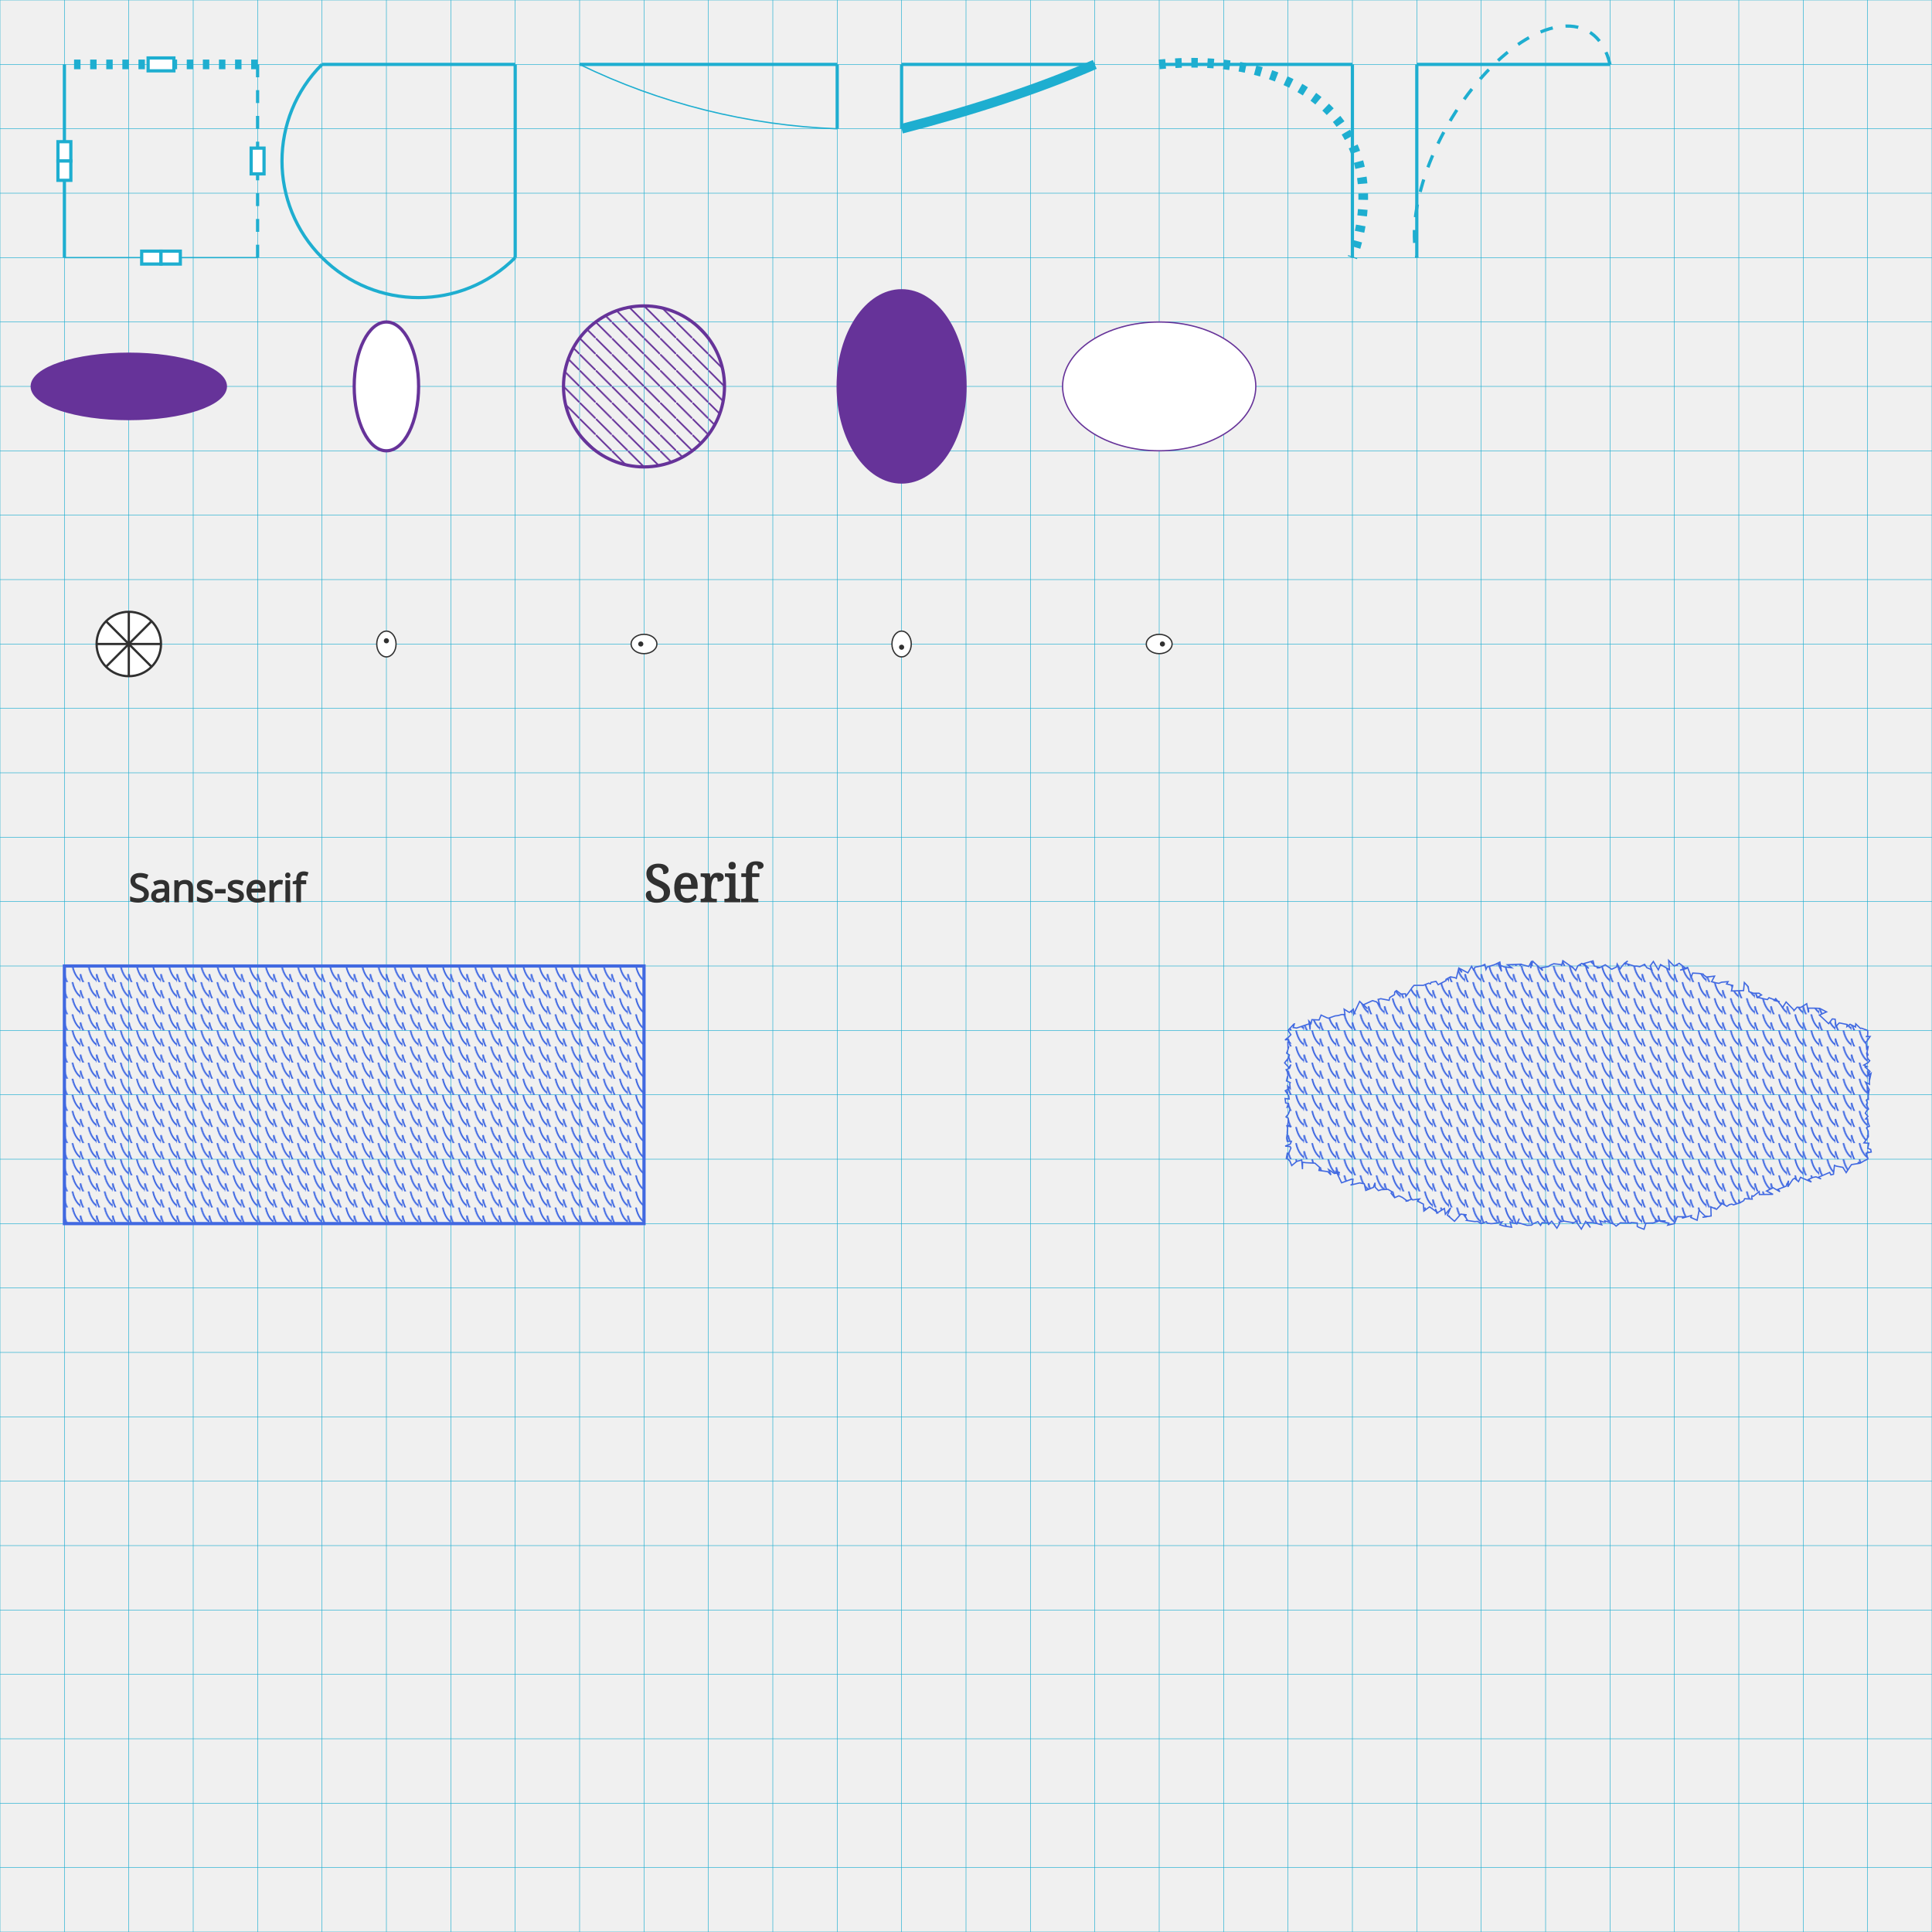
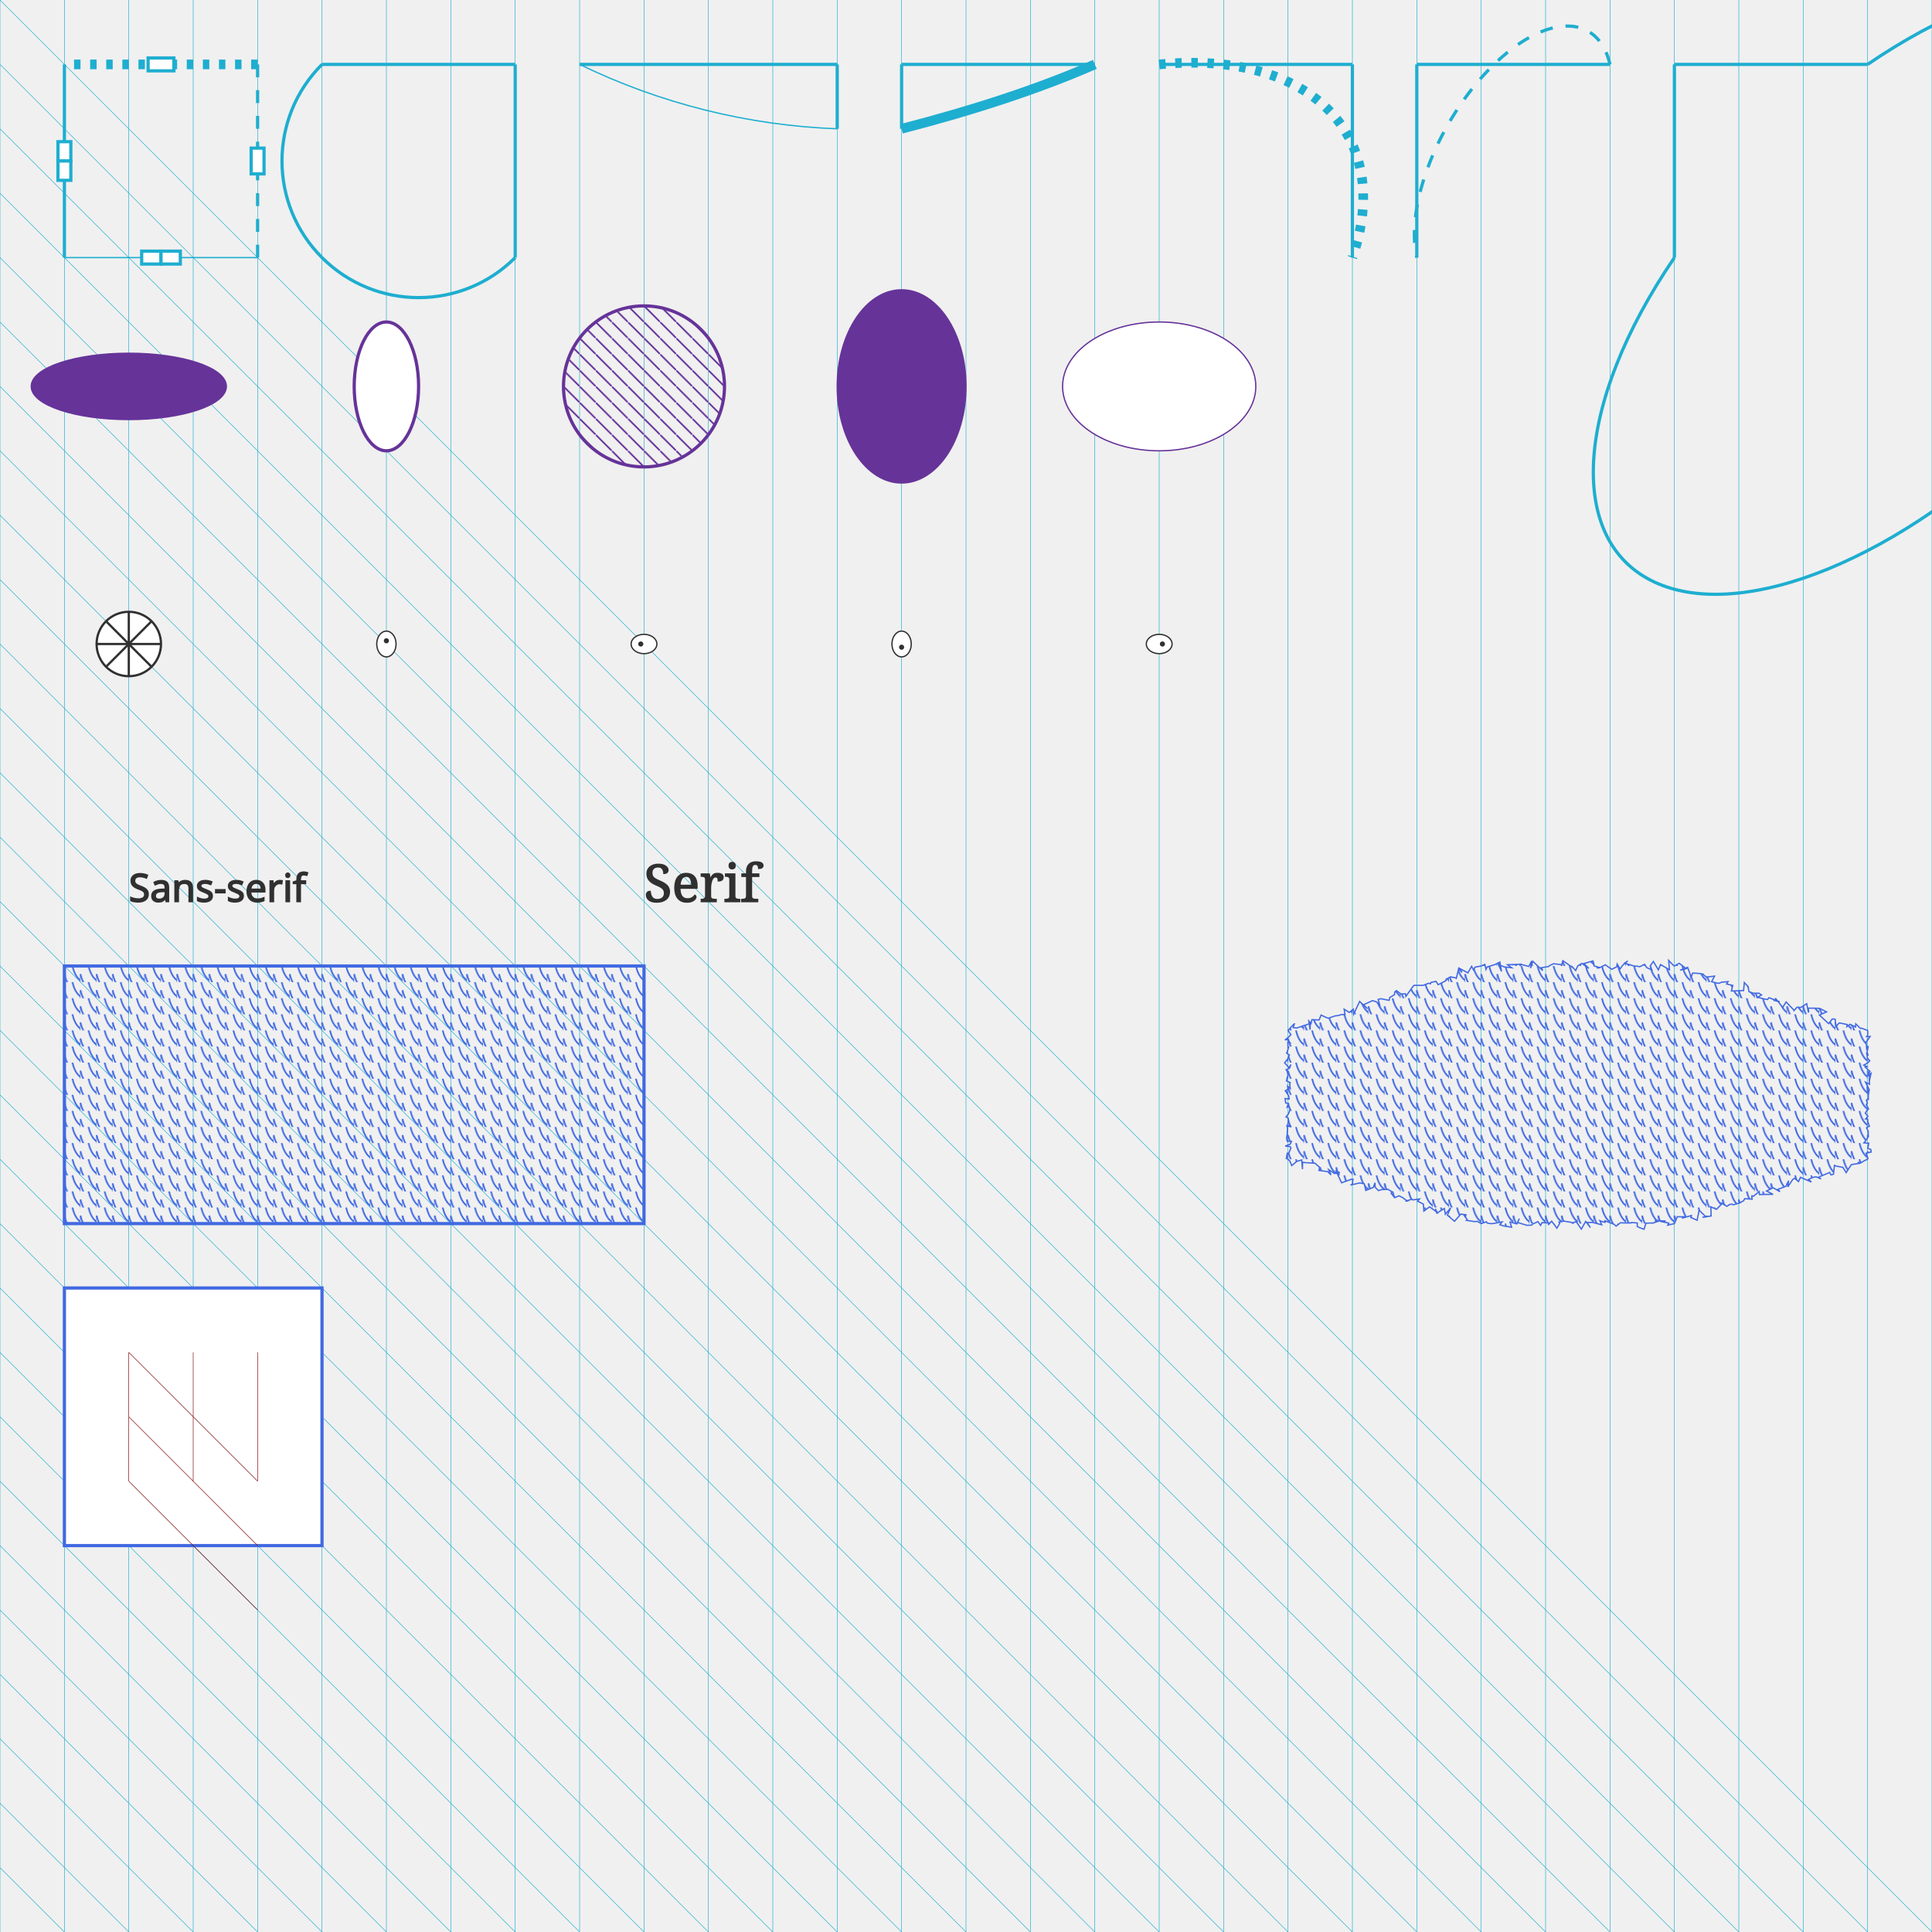
<svg xmlns="http://www.w3.org/2000/svg" viewBox="0 0 3000 3000" width="7.5in" height="7.5in">
  <defs>
    <pattern id="hatch00" viewBox="0 0 25.0 25.0" patternUnits="userSpaceOnUse" x="0" y="0" width="25.0" height="25.0">
      <g>
        <line stroke="#1EAED0" stroke-width="2.5" x1="0" y1="0" x2="25.0" y2="25.0" />
      </g>
    </pattern>
    <pattern id="wave00" viewBox="0 0 25.0 25.0" patternUnits="userSpaceOnUse" x="0" y="0" width="25.0" height="25.0">
      <g>
        <path stroke="#1EAED0" stroke-width="2.5" d="M 12.5 0.0 A 20.0 10.0 75 0 0 37.5 0.0 A 20.0 10.0 75 0 0 62.5 0.0 A 20.0 10.0 75 0 0 87.5 0.0 M 0.0 12.5 A 20.0 10.0 75 0 0 25.0 12.5 A 20.0 10.0 75 0 0 50.0 12.5 A 20.0 10.0 75 0 0 75.0 12.5" fill="none" />
      </g>
    </pattern>
  </defs>
-   <path stroke="#1EAED0" stroke-width="0.8" d="M 0 0 L 3000 0 M 0 100 L 3000 100 M 0 200 L 3000 200 M 0 300 L 3000 300 M 0 400 L 3000 400 M 0 500 L 3000 500 M 0 600 L 3000 600 M 0 700 L 3000 700 M 0 800 L 3000 800 M 0 900 L 3000 900 M 0 1000 L 3000 1000 M 0 1100 L 3000 1100 M 0 1200 L 3000 1200 M 0 1300 L 3000 1300 M 0 1400 L 3000 1400 M 0 1500 L 3000 1500 M 0 1600 L 3000 1600 M 0 1700 L 3000 1700 M 0 1800 L 3000 1800 M 0 1900 L 3000 1900 M 0 2000 L 3000 2000 M 0 2100 L 3000 2100 M 0 2200 L 3000 2200 M 0 2300 L 3000 2300 M 0 2400 L 3000 2400 M 0 2500 L 3000 2500 M 0 2600 L 3000 2600 M 0 2700 L 3000 2700 M 0 2800 L 3000 2800 M 0 2900 L 3000 2900 M 0 3000 L 3000 3000 M 0 0 L 0 3000 M 100 0 L 100 3000 M 200 0 L 200 3000 M 300 0 L 300 3000 M 400 0 L 400 3000 M 500 0 L 500 3000 M 600 0 L 600 3000 M 700 0 L 700 3000 M 800 0 L 800 3000 M 900 0 L 900 3000 M 1000 0 L 1000 3000 M 1100 0 L 1100 3000 M 1200 0 L 1200 3000 M 1300 0 L 1300 3000 M 1400 0 L 1400 3000 M 1500 0 L 1500 3000 M 1600 0 L 1600 3000 M 1700 0 L 1700 3000 M 1800 0 L 1800 3000 M 1900 0 L 1900 3000 M 2000 0 L 2000 3000 M 2100 0 L 2100 3000 M 2200 0 L 2200 3000 M 2300 0 L 2300 3000 M 2400 0 L 2400 3000 M 2500 0 L 2500 3000 M 2600 0 L 2600 3000 M 2700 0 L 2700 3000 M 2800 0 L 2800 3000 M 2900 0 L 2900 3000 M 3000 0 L 3000 3000" />
+   <path stroke="#1EAED0" stroke-width="0.8" d="M 0 0 L 3000 3000 M 0 100 L 3000 3100 M 0 200 L 3000 3200 M 0 300 L 3000 3300 M 0 400 L 3000 3400 M 0 500 L 3000 3500 M 0 600 L 3000 3600 M 0 700 L 3000 3700 M 0 800 L 3000 3800 M 0 900 L 3000 3900 M 0 1000 L 3000 4000 M 0 1100 L 3000 4100 M 0 1200 L 3000 4200 M 0 1300 L 3000 4300 M 0 1400 L 3000 4400 M 0 1500 L 3000 4500 M 0 1600 L 3000 4600 M 0 1700 L 3000 4700 M 0 1800 L 3000 4800 M 0 1900 L 3000 4900 M 0 2000 L 3000 5000 M 0 2100 L 3000 5100 M 0 2200 L 3000 5200 M 0 2300 L 3000 5300 M 0 2400 L 3000 5400 M 0 2500 L 3000 5500 M 0 2600 L 3000 5600 M 0 2700 L 3000 5700 M 0 2800 L 3000 5800 M 0 2900 L 3000 5900 M 0 3000 L 3000 6000 M 0 0 L 0 3000 M 100 0 L 100 3000 M 200 0 L 200 3000 M 300 0 L 300 3000 M 400 0 L 400 3000 M 500 0 L 500 3000 M 600 0 L 600 3000 M 700 0 L 700 3000 M 800 0 L 800 3000 M 900 0 L 900 3000 M 1000 0 L 1000 3000 M 1100 0 L 1100 3000 M 1200 0 L 1200 3000 M 1300 0 L 1300 3000 M 1400 0 L 1400 3000 M 1500 0 L 1500 3000 M 1600 0 L 1600 3000 M 1700 0 L 1700 3000 M 1800 0 L 1800 3000 M 1900 0 L 1900 3000 M 2000 0 L 2000 3000 M 2100 0 L 2100 3000 M 2200 0 L 2200 3000 M 2300 0 L 2300 3000 M 2400 0 L 2400 3000 M 2500 0 L 2500 3000 M 2600 0 L 2600 3000 M 2700 0 L 2700 3000 M 2800 0 L 2800 3000 M 2900 0 L 2900 3000 M 3000 0 L 3000 3000" />
  <path stroke="#1EAED0" stroke-width="5.0" d="M 100.0 100.0 L 100.0 400.0" />
  <path stroke="#1EAED0" stroke-width="2.0" d="M 100.0 400.0 L 400.0 400.0" />
  <path stroke="#1EAED0" stroke-dasharray="20.0 20.0" stroke-width="5.0" d="M 400.0 400.0 L 400.0 100.0" />
  <path stroke="#1EAED0" stroke-dasharray="10.0 15.0" stroke-width="15.0" d="M 400.0 100.0 L 100.0 100.0" />
  <rect stroke="#1EAED0" stroke-width="5.0" x="230.0" y="90.0" width="40.0" height="20.0" fill="white" />
  <rect stroke="#1EAED0" stroke-width="5.0" x="390.0" y="230.0" width="20.0" height="40.0" fill="white" />
  <rect stroke="#1EAED0" stroke-width="5.0" x="220.0" y="390.0" width="30.0" height="20.0" fill="white" />
  <rect stroke="#1EAED0" stroke-width="5.0" x="250.0" y="390.0" width="30.0" height="20.0" fill="white" />
  <rect stroke="#1EAED0" stroke-width="5.0" x="90.0" y="220.0" width="20.0" height="30.0" fill="white" />
  <rect stroke="#1EAED0" stroke-width="5.0" x="90.0" y="250.0" width="20.0" height="30.0" fill="white" />
  <path stroke="#1EAED0" stroke-width="5.0" d="M 500.0 100.0 L 800.0 100.0" />
  <path stroke="#1EAED0" stroke-width="5.0" d="M 800.0 100.0 L 800.0 400.0" />
  <path stroke="#1EAED0" stroke-width="5.0" d="M 500.0 100.0 A 150.0 150.0 0.0 0 0 800.0 400.0" fill="none" />
  <path stroke="#1EAED0" stroke-width="5.0" d="M 900.0 100.0 L 1300.0 100.0" />
  <path stroke="#1EAED0" stroke-width="5.0" d="M 1300.0 100.0 L 1300.0 200.0" />
  <path stroke="#1EAED0" stroke-width="2.0" d="M 900.0 100.0 A 1000.0 1000.0 0.0 0 0 1300.0 200.0" fill="none" />
  <path stroke="#1EAED0" stroke-width="5.0" d="M 1400.0 100.0 L 1700.0 100.0" />
  <path stroke="#1EAED0" stroke-width="5.0" d="M 1400.0 100.0 L 1400.0 200.0" />
  <path stroke="#1EAED0" stroke-width="15.0" d="M 1400.0 200.0 A 500.0 2000.0 270.0 0 0 1700.0 100.0" fill="none" />
+   <path stroke="#1EAED0" stroke-width="5.0" d="M 1800.0 100.0 L 2100.0 100.0" />
+   <path stroke="#1EAED0" stroke-width="5.0" d="M 2100.0 100.0 L 2100.0 400.0" />
+   <path stroke="#1EAED0" stroke-dasharray="10.0 15.0" stroke-width="15.0" d="M 1800.0 100.0 A 300.0 500.0 60.0 0 1 2100.0 400.0" fill="none" />
  <path stroke="#1EAED0" stroke-width="5.0" d="M 2200.0 100.0 L 2500.0 100.0" />
  <path stroke="#1EAED0" stroke-width="5.0" d="M 2200.0 100.0 L 2200.0 400.0" />
  <path stroke="#1EAED0" stroke-dasharray="20.0 20.0" stroke-width="5.0" d="M 2500.0 100.0 A 200.0 100.0 120.0 1 0 2200.0 400.0" fill="none" />
-   <path stroke="#1EAED0" stroke-width="5.0" d="M 1800.0 100.0 L 2100.0 100.0" />
-   <path stroke="#1EAED0" stroke-width="5.0" d="M 2100.0 100.0 L 2100.0 400.0" />
-   <path stroke="#1EAED0" stroke-dasharray="10.0 15.0" stroke-width="15.0" d="M 1800.0 100.0 A 300.0 500.0 60.0 0 1 2100.0 400.0" fill="none" />
+   <path stroke="#1EAED0" stroke-width="5.0" d="M 2600.0 100.0 L 2900.0 100.0" />
+   <path stroke="#1EAED0" stroke-width="5.0" d="M 2600.0 100.0 L 2600.0 400.0" />
+   <path stroke="#1EAED0" stroke-width="5.0" d="M 2900.0 100.0 A 300.0 600.0 45.0 1 1 2600.0 400.0" fill="none" />
  <defs>
    <pattern id="hatch01" viewBox="0 0 25.0 25.0" patternUnits="userSpaceOnUse" x="0" y="0" width="25.0" height="25.0">
      <g>
        <line stroke="rebeccapurple" stroke-width="2.5" x1="0" y1="0" x2="25.0" y2="25.0" />
      </g>
    </pattern>
    <pattern id="wave01" viewBox="0 0 25.0 25.0" patternUnits="userSpaceOnUse" x="0" y="0" width="25.0" height="25.0">
      <g>
        <path stroke="rebeccapurple" stroke-width="2.5" d="M 12.5 0.0 A 20.0 10.0 75 0 0 37.5 0.0 A 20.0 10.0 75 0 0 62.5 0.0 A 20.0 10.0 75 0 0 87.5 0.0 M 0.0 12.5 A 20.0 10.0 75 0 0 25.0 12.5 A 20.0 10.0 75 0 0 50.0 12.5 A 20.0 10.0 75 0 0 75.0 12.5" fill="none" />
      </g>
    </pattern>
  </defs>
  <ellipse stroke="rebeccapurple" stroke-width="5.0" cx="200.0" cy="600.0" rx="150.0" ry="50.0" fill="rebeccapurple" />
  <ellipse stroke="rebeccapurple" stroke-width="5.0" cx="600.0" cy="600.0" rx="50.0" ry="100.0" fill="white" />
  <ellipse stroke="rebeccapurple" stroke-width="5.0" cx="1000.0" cy="600.0" rx="125.0" ry="125.0" fill="url(#hatch01)" />
  <ellipse stroke="rebeccapurple" stroke-width="2.0" cx="1400.0" cy="600.0" rx="100.0" ry="150.0" fill="rebeccapurple" />
  <ellipse stroke="rebeccapurple" stroke-width="2.0" cx="1800.0" cy="600.0" rx="150.0" ry="100.0" fill="white" />
  <defs>
    <pattern id="hatch02" viewBox="0 0 25.0 25.0" patternUnits="userSpaceOnUse" x="0" y="0" width="25.0" height="25.0">
      <g>
        <line stroke="#303030" stroke-width="2.5" x1="0" y1="0" x2="25.0" y2="25.0" />
      </g>
    </pattern>
    <pattern id="wave02" viewBox="0 0 25.0 25.0" patternUnits="userSpaceOnUse" x="0" y="0" width="25.0" height="25.0">
      <g>
        <path stroke="#303030" stroke-width="2.5" d="M 12.5 0.0 A 20.0 10.0 75 0 0 37.5 0.0 A 20.0 10.0 75 0 0 62.5 0.0 A 20.0 10.0 75 0 0 87.5 0.0 M 0.0 12.5 A 20.0 10.0 75 0 0 25.0 12.5 A 20.0 10.0 75 0 0 50.0 12.5 A 20.0 10.0 75 0 0 75.0 12.5" fill="none" />
      </g>
    </pattern>
  </defs>
  <circle stroke="#303030" stroke-width="3.5" cx="200.0" cy="1000.0" r="50.0" fill="white" />
  <line stroke="#303030" stroke-width="3.5" x1="200.0" y1="1050.0" x2="200.0" y2="950.0" />
  <line stroke="#303030" stroke-width="3.5" x1="250.0" y1="1000.0" x2="150.0" y2="1000.0" />
  <line stroke="#303030" stroke-width="3.5" x1="235.355" y1="964.645" x2="164.645" y2="1035.355" />
  <line stroke="#303030" stroke-width="3.5" x1="235.355" y1="1035.355" x2="164.645" y2="964.645" />
  <ellipse stroke="#303030" stroke-width="2.0" cx="600.0" cy="1000.0" rx="15.0" ry="20.0" fill="white" />
  <circle stroke="#303030" stroke-width="2.0" cx="600.0" cy="995.0" r="3.0" fill="#303030" />
  <ellipse stroke="#303030" stroke-width="2.0" cx="1000.0" cy="1000.0" rx="20.0" ry="15.0" fill="white" />
  <circle stroke="#303030" stroke-width="2.0" cx="995.0" cy="1000.0" r="3.0" fill="#303030" />
  <ellipse stroke="#303030" stroke-width="2.0" cx="1400.0" cy="1000.0" rx="15.0" ry="20.0" fill="white" />
  <circle stroke="#303030" stroke-width="2.0" cx="1400.0" cy="1005.0" r="3.0" fill="#303030" />
  <ellipse stroke="#303030" stroke-width="2.0" cx="1800.0" cy="1000.0" rx="20.0" ry="15.0" fill="white" />
  <circle stroke="#303030" stroke-width="2.0" cx="1805.0" cy="1000.0" r="3.0" fill="#303030" />
  <text stroke="#303030" stroke-width="2.0" font-family="HelveticaNeue-CondensedBold, sans-serif" font-size="60px" fill="#303030" x="200.0" y="1400.0">Sans-serif</text>
  <text stroke="#303030" stroke-width="2.0" font-family="Soutane, serif" font-size="80px" fill="#303030" x="1000.0" y="1400.0">Serif</text>
  <defs>
    <pattern id="hatch03" viewBox="0 0 25.0 25.0" patternUnits="userSpaceOnUse" x="0" y="0" width="25.0" height="25.0">
      <g>
        <line stroke="RoyalBlue" stroke-width="2.5" x1="0" y1="0" x2="25.0" y2="25.0" />
      </g>
    </pattern>
    <pattern id="wave03" viewBox="0 0 25.0 25.0" patternUnits="userSpaceOnUse" x="0" y="0" width="25.0" height="25.0">
      <g>
        <path stroke="RoyalBlue" stroke-width="2.5" d="M 12.5 0.0 A 20.0 10.0 75 0 0 37.5 0.0 A 20.0 10.0 75 0 0 62.5 0.0 A 20.0 10.0 75 0 0 87.5 0.0 M 0.0 12.5 A 20.0 10.0 75 0 0 25.0 12.5 A 20.0 10.0 75 0 0 50.0 12.5 A 20.0 10.0 75 0 0 75.0 12.5" fill="none" />
      </g>
    </pattern>
  </defs>
  <polygon stroke="RoyalBlue" stroke-width="5.0" points="100.0,1500.0 1000.0,1500.0 1000.0,1900.0 100.0,1900.0 100.0,1500.0" fill="url(#wave03)" />
  <polygon stroke="RoyalBlue" stroke-width="2.0" points="2300.0,1500.0 2305.69,1497.49 2307.39,1505.34 2309.25,1501.45 2320.80,1497.96 2329.00,1493.91 2331.55,1508.44 2326.80,1497.83 2335.73,1501.37 2347.34,1502.71 2340.92,1498.09 2361.19,1497.21 2359.98,1499.68 2362.43,1497.60 2373.98,1500.71 2378.33,1492.21 2376.72,1503.35 2380.10,1492.68 2395.49,1507.12 2394.47,1505.06 2393.26,1502.73 2404.42,1500.86 2407.50,1498.59 2412.71,1496.50 2424.54,1497.88 2424.70,1499.99 2426.77,1491.72 2443.38,1503.31 2439.98,1499.98 2446.69,1507.04 2450.04,1499.75 2456.21,1495.94 2467.11,1503.76 2459.49,1496.16 2473.66,1492.09 2475.74,1500.09 2481.85,1501.76 2479.42,1503.00 2483.35,1502.95 2492.64,1498.14 2502.59,1505.11 2510.37,1501.37 2511.12,1496.91 2515.65,1504.54 2519.54,1499.03 2527.56,1492.10 2522.73,1495.61 2537.99,1500.17 2541.57,1500.22 2546.19,1501.13 2553.71,1497.38 2557.14,1502.60 2564.72,1505.72 2562.36,1499.96 2567.33,1492.96 2575.06,1506.03 2578.47,1497.76 2592.31,1505.75 2591.11,1491.33 2597.68,1498.31 2600.0,1500.0 2600.0,1500.0 2607.48,1495.84 2618.30,1504.13 2608.88,1506.48 2620.51,1502.09 2626.04,1516.93 2628.44,1510.99 2638.31,1511.55 2644.68,1512.59 2645.81,1514.28 2649.87,1517.12 2662.35,1515.74 2657.84,1524.35 2664.07,1526.06 2668.94,1526.93 2673.46,1525.14 2683.32,1524.31 2681.03,1527.93 2690.65,1530.17 2688.53,1538.78 2707.41,1538.14 2708.60,1525.67 2714.53,1532.02 2715.82,1539.83 2722.81,1542.32 2731.24,1542.24 2735.28,1544.96 2729.20,1548.54 2739.08,1551.05 2744.44,1552.10 2746.89,1549.25 2763.56,1555.60 2754.86,1553.47 2757.35,1550.61 2768.15,1564.30 2773.46,1555.84 2785.06,1567.89 2785.63,1569.34 2790.49,1563.95 2796.20,1564.32 2805.47,1558.54 2808.11,1572.17 2808.53,1570.00 2807.57,1565.44 2817.20,1565.45 2825.66,1565.81 2836.23,1571.26 2825.25,1576.20 2839.48,1589.52 2845.23,1582.16 2849.57,1582.61 2850.97,1593.64 2856.05,1588.36 2868.30,1590.86 2867.79,1594.12 2872.76,1590.48 2881.21,1594.71 2881.60,1589.83 2889.02,1597.02 2890.38,1596.56 2900.0,1600.0 2900.0,1600.0 2900.25,1602.97 2900.02,1608.83 2897.28,1609.74 2903.88,1609.47 2898.88,1616.83 2897.62,1617.74 2898.56,1628.48 2901.06,1624.24 2899.74,1631.25 2899.16,1633.56 2900.90,1639.10 2898.40,1634.58 2899.96,1643.37 2903.30,1647.11 2900.46,1650.30 2894.01,1653.90 2898.99,1656.21 2896.34,1657.08 2903.69,1663.65 2899.44,1671.00 2905.31,1666.68 2903.14,1676.77 2902.69,1676.09 2902.92,1683.65 2896.81,1680.43 2902.57,1692.19 2899.41,1685.48 2899.76,1696.91 2902.64,1690.99 2901.01,1701.66 2901.25,1707.15 2899.89,1706.84 2898.08,1708.27 2899.70,1712.59 2897.99,1715.15 2901.47,1722.05 2898.40,1725.07 2896.09,1729.43 2896.69,1728.75 2900.48,1733.47 2896.98,1737.50 2899.99,1737.65 2900.54,1742.45 2902.79,1748.85 2899.62,1750.12 2898.34,1751.41 2901.35,1757.32 2900.80,1756.46 2901.22,1764.92 2900.95,1765.45 2897.46,1770.78 2894.28,1774.62 2901.91,1775.20 2901.65,1776.37 2900.16,1783.11 2904.80,1784.77 2905.64,1788.81 2897.65,1790.75 2900.55,1798.83 2900.0,1800.0 2900.0,1800.0 2894.75,1802.48 2889.82,1805.40 2884.77,1804.99 2887.07,1806.45 2874.96,1808.37 2872.62,1811.72 2866.72,1820.85 2861.61,1812.65 2851.59,1810.80 2848.53,1809.56 2847.01,1823.36 2843.06,1824.34 2841.12,1820.53 2823.23,1828.23 2827.80,1830.65 2819.85,1827.36 2815.10,1828.29 2808.27,1831.47 2812.75,1835.44 2795.80,1828.12 2792.70,1834.78 2786.59,1829.56 2783.73,1831.49 2776.13,1842.95 2777.29,1833.36 2773.38,1841.96 2760.83,1846.78 2763.85,1850.50 2753.31,1844.33 2743.09,1849.38 2753.14,1854.54 2732.02,1854.87 2731.67,1850.29 2722.60,1857.58 2720.53,1856.75 2720.05,1858.69 2720.76,1862.04 2709.07,1861.33 2707.67,1864.31 2701.79,1867.78 2691.65,1870.84 2689.23,1869.71 2685.42,1870.50 2681.52,1873.17 2672.90,1868.12 2673.09,1869.90 2665.39,1877.82 2656.60,1874.01 2657.03,1888.13 2643.53,1890.20 2650.38,1889.43 2648.31,1888.91 2638.44,1879.32 2635.27,1894.77 2625.48,1890.50 2626.40,1887.50 2611.74,1891.62 2616.92,1889.44 2604.49,1889.33 2600.0,1900.0 2600.0,1900.0 2589.67,1902.42 2591.37,1899.26 2577.18,1896.32 2586.46,1895.84 2569.41,1895.54 2575.53,1896.24 2564.97,1899.67 2566.66,1898.96 2555.84,1899.36 2552.86,1908.83 2544.82,1905.83 2542.30,1904.35 2542.38,1899.07 2533.04,1898.27 2532.49,1899.08 2519.88,1898.91 2516.23,1898.68 2509.52,1903.93 2506.11,1900.97 2491.91,1895.60 2492.37,1897.88 2488.77,1897.27 2484.24,1895.49 2487.12,1901.82 2473.11,1898.23 2464.11,1898.15 2469.59,1906.18 2462.25,1896.58 2455.47,1908.53 2446.59,1895.74 2447.44,1896.85 2440.90,1899.79 2443.99,1898.79 2428.42,1896.12 2420.84,1897.77 2421.87,1899.69 2417.54,1907.17 2409.42,1896.23 2404.09,1902.12 2405.42,1899.07 2394.51,1898.44 2392.17,1902.77 2388.03,1896.93 2380.51,1900.42 2378.06,1902.44 2371.22,1902.68 2356.54,1898.36 2359.18,1892.16 2355.46,1900.53 2343.89,1897.07 2344.68,1897.31 2347.18,1905.59 2334.79,1903.63 2328.99,1901.77 2332.55,1897.37 2318.28,1899.95 2314.94,1900.11 2309.23,1899.15 2307.99,1897.10 2300.0,1900.0 2300.0,1900.0 2294.17,1896.59 2289.93,1896.89 2277.19,1895.00 2278.35,1894.10 2273.28,1886.93 2277.42,1886.36 2268.38,1885.30 2258.54,1896.38 2247.51,1886.90 2252.52,1875.57 2244.37,1885.45 2242.81,1876.48 2231.10,1883.83 2228.90,1877.00 2231.38,1882.24 2219.78,1873.95 2210.97,1880.59 2210.21,1869.70 2201.16,1865.12 2204.14,1861.75 2193.66,1863.19 2192.37,1862.12 2182.46,1865.28 2185.25,1864.89 2177.55,1859.34 2172.19,1856.85 2165.61,1859.74 2160.07,1852.84 2161.45,1850.57 2155.32,1846.82 2144.97,1847.30 2140.46,1848.75 2135.29,1843.49 2135.08,1836.61 2132.56,1843.77 2120.78,1848.51 2118.40,1838.17 2111.25,1836.82 2097.00,1840.22 2099.92,1839.00 2100.89,1831.11 2098.69,1831.04 2083.23,1836.64 2074.81,1819.00 2080.51,1821.03 2071.97,1822.17 2063.16,1816.21 2066.76,1824.42 2061.77,1819.30 2048.07,1817.42 2049.18,1812.69 2041.77,1806.18 2027.26,1805.39 2022.63,1804.73 2022.47,1815.46 2021.27,1801.17 2013.57,1803.44 2005.78,1809.90 2002.86,1802.80 2000.0,1800.0 2000.0,1800.0 1997.37,1798.87 1998.90,1790.78 2000.78,1791.73 2004.55,1782.63 2003.30,1780.40 1995.69,1779.64 2003.41,1776.61 2005.22,1772.17 1998.88,1772.27 1997.81,1767.23 1998.95,1759.60 1998.78,1758.47 1999.29,1751.43 1998.35,1748.32 2005.05,1749.67 1999.42,1746.90 2000.20,1742.72 2000.22,1739.28 2000.44,1736.54 1996.94,1734.27 2000.56,1729.84 2002.38,1725.17 2003.04,1722.15 2000.99,1717.92 1998.66,1719.11 2000.43,1713.52 1996.39,1712.69 1995.47,1705.83 2001.79,1706.56 2001.20,1701.81 1995.80,1693.68 1999.75,1691.56 1999.44,1686.48 2003.44,1690.22 2002.65,1682.82 2003.50,1681.10 1997.62,1678.38 1999.01,1672.38 2000.00,1670.04 1998.92,1664.05 1997.11,1661.01 2000.09,1660.06 2004.52,1653.04 2002.33,1658.61 1994.72,1650.38 1997.65,1646.57 1999.33,1644.65 2002.15,1638.21 1997.90,1635.28 1999.28,1631.78 2001.24,1625.06 1999.98,1626.48 1999.72,1618.40 2003.15,1619.17 1998.91,1614.10 1995.37,1614.83 2001.49,1609.90 2004.48,1606.62 2001.39,1602.05 2000.0,1600.0 2000.0,1600.0 2009.10,1590.17 2009.85,1589.99 2008.02,1595.54 2013.33,1596.35 2034.49,1589.26 2034.32,1598.89 2032.38,1585.40 2035.83,1589.25 2037.12,1583.30 2048.28,1583.79 2051.38,1576.18 2060.77,1580.53 2062.83,1581.05 2073.07,1577.50 2078.04,1576.93 2083.10,1575.37 2088.44,1575.27 2087.17,1567.06 2095.20,1572.08 2101.47,1567.03 2102.08,1574.53 2111.29,1554.98 2123.32,1566.31 2117.41,1560.06 2131.26,1553.78 2137.30,1555.61 2142.34,1560.39 2139.99,1551.88 2144.09,1550.79 2157.02,1553.30 2158.08,1548.89 2165.33,1544.57 2165.77,1540.32 2168.39,1538.15 2175.29,1543.48 2182.41,1543.19 2183.02,1547.15 2189.58,1538.04 2192.75,1533.41 2195.70,1530.08 2209.71,1530.01 2210.04,1530.03 2218.40,1526.72 2221.19,1527.71 2222.06,1525.47 2229.84,1523.88 2233.12,1529.05 2245.49,1522.65 2245.27,1520.76 2252.24,1516.85 2259.49,1518.16 2261.31,1519.25 2265.00,1504.04 2270.08,1509.98 2266.69,1503.88 2279.35,1510.67 2285.13,1500.46 2287.99,1505.96 2290.44,1501.76 2300.0,1500.0" fill="url(#wave03)" />
+   <polygon stroke="RoyalBlue" stroke-width="5.0" points="100.0,2000.0 500.0,2000.0 500.0,2400.0 100.0,2400.0 100.0,2000.0" fill="white" />
+   <defs>
+     <pattern id="hatch04" viewBox="0 0 25.0 25.0" patternUnits="userSpaceOnUse" x="0" y="0" width="25.0" height="25.0">
+       <g>
+         <line stroke="maroon" stroke-width="2.5" x1="0" y1="0" x2="25.0" y2="25.0" />
+       </g>
+     </pattern>
+     <pattern id="wave04" viewBox="0 0 25.0 25.0" patternUnits="userSpaceOnUse" x="0" y="0" width="25.0" height="25.0">
+       <g>
+         <path stroke="maroon" stroke-width="2.5" d="M 12.5 0.0 A 20.0 10.0 75 0 0 37.5 0.0 A 20.0 10.0 75 0 0 62.5 0.0 A 20.0 10.0 75 0 0 87.5 0.0 M 0.0 12.5 A 20.0 10.0 75 0 0 25.0 12.5 A 20.0 10.0 75 0 0 50.0 12.5 A 20.0 10.0 75 0 0 75.0 12.5" fill="none" />
+       </g>
+     </pattern>
+   </defs>
+   <path stroke="maroon" stroke-width="0.8" d="M 200 2100 L 400 2300 M 200 2200 L 400 2400 M 200 2300 L 400 2500 M 200 2100 L 200 2300 M 300 2100 L 300 2300 M 400 2100 L 400 2300" />
</svg>
